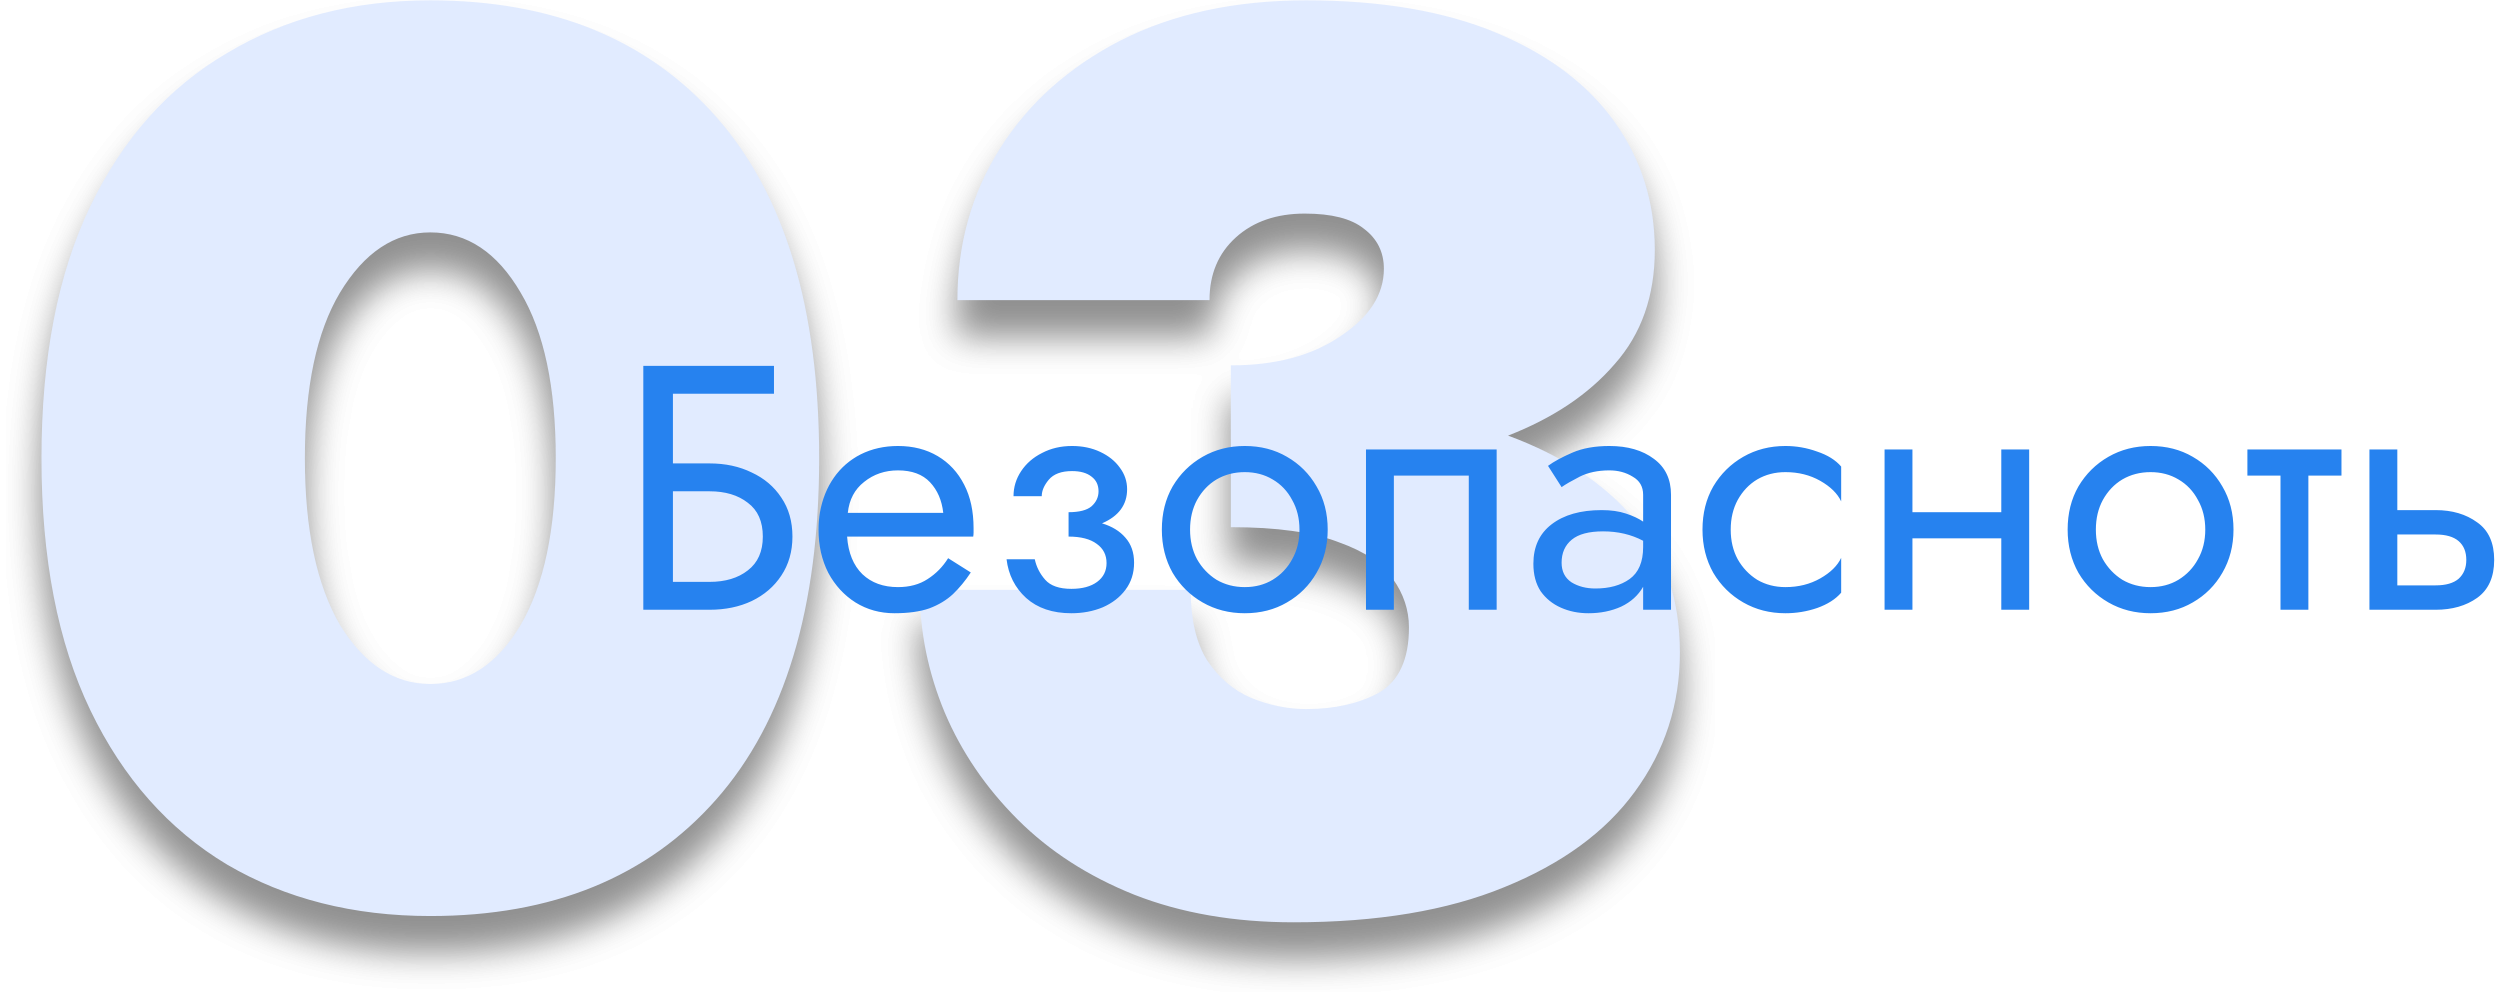
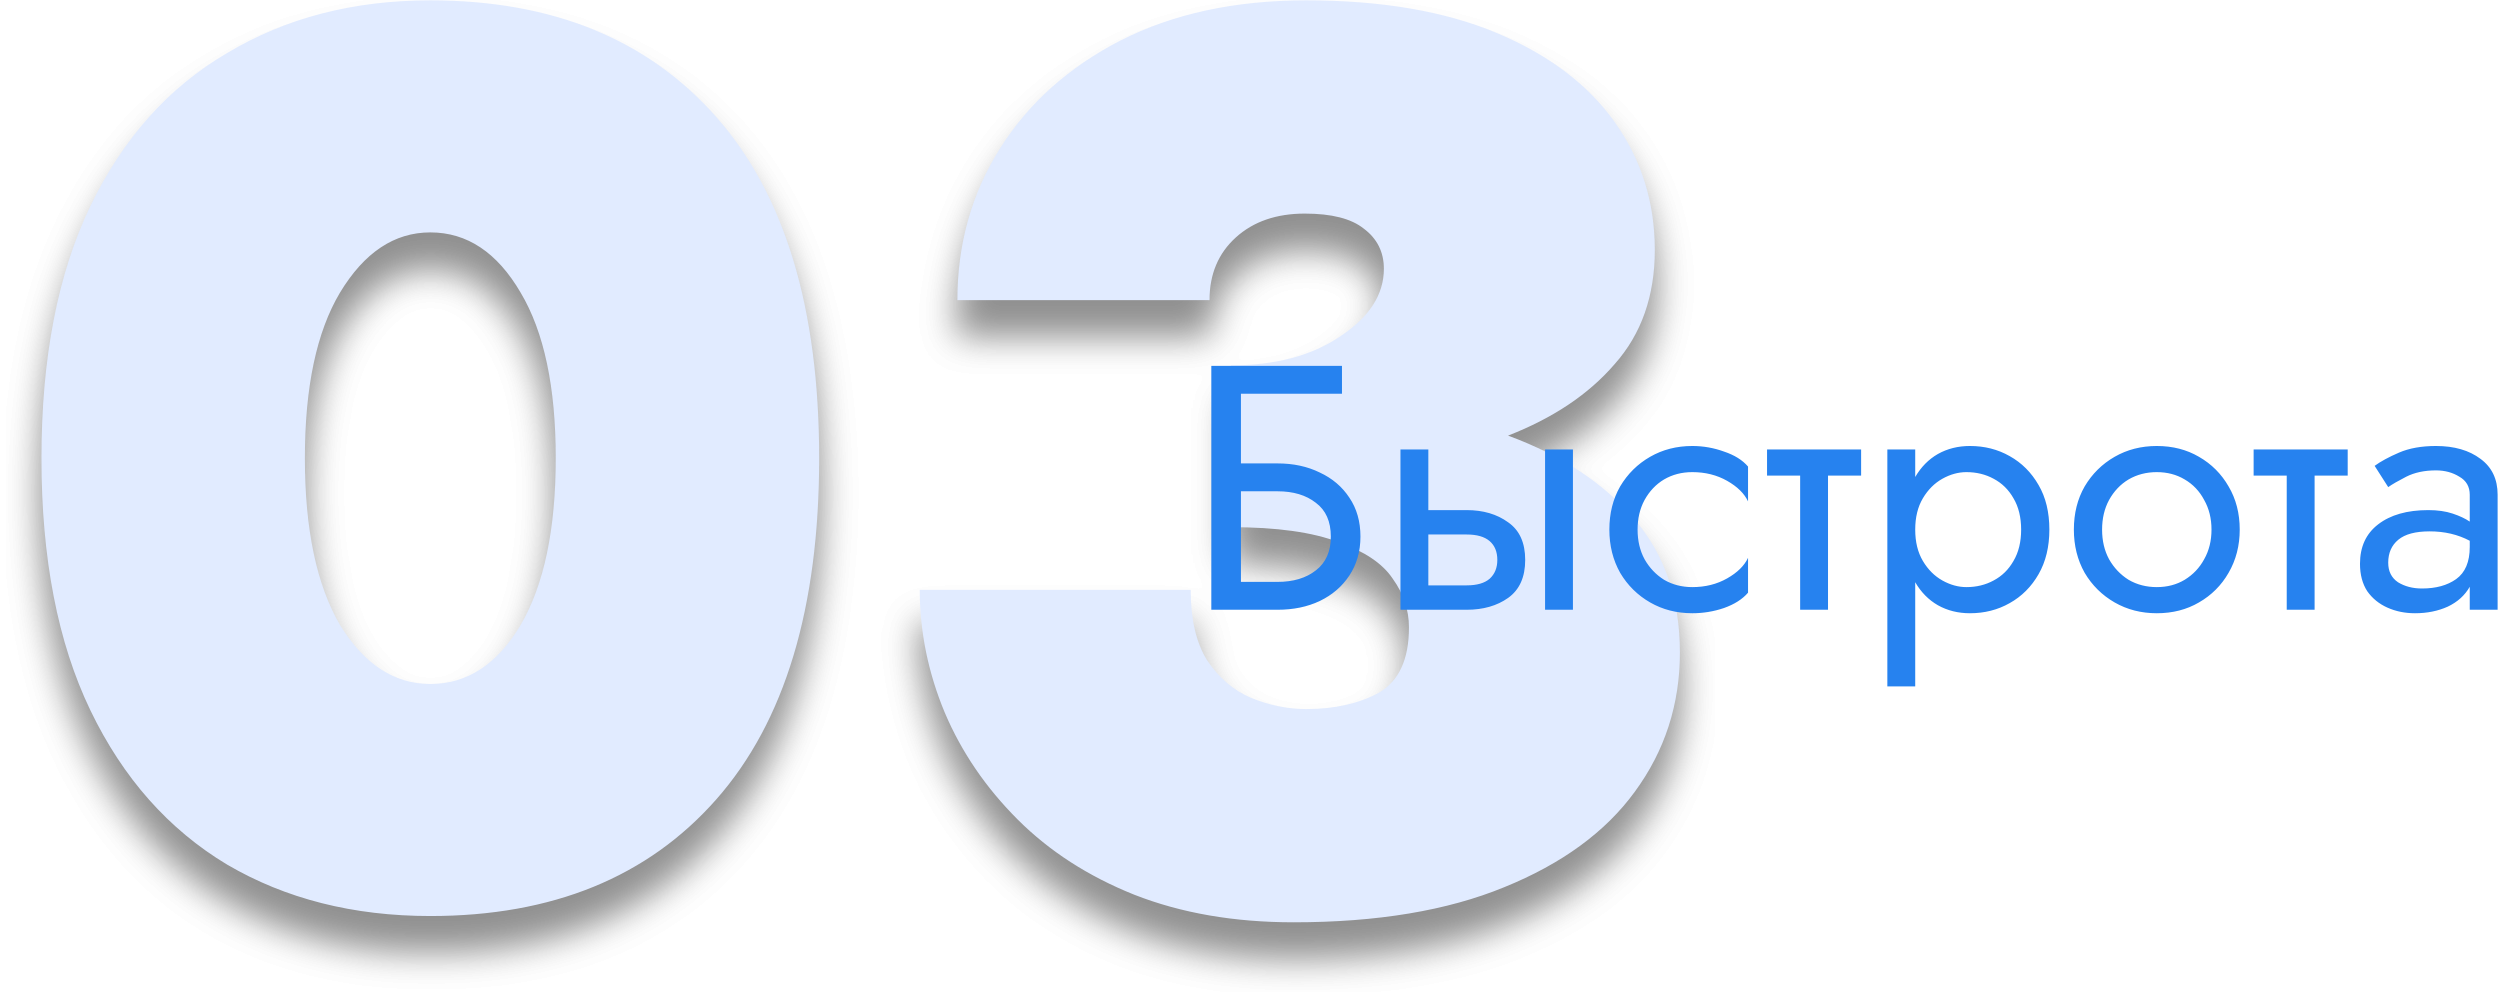
<svg xmlns="http://www.w3.org/2000/svg" width="287" height="114" viewBox="0 0 287 114" fill="none">
  <g filter="url(#filter0_dd)">
    <path d="M4.76 52.6C4.76 41.08 6.632 31.432 10.376 23.656C14.12 15.88 19.352 10.024 26.072 6.088C32.792 2.056 40.568 0.04 49.4 0.04C63.416 0.04 74.36 4.504 82.232 13.432C90.104 22.36 94.04 35.416 94.04 52.6C94.04 69.784 90.104 82.84 82.232 91.768C74.36 100.696 63.416 105.16 49.4 105.16C40.568 105.16 32.792 103.192 26.072 99.256C19.352 95.224 14.12 89.32 10.376 81.544C6.632 73.768 4.76 64.12 4.76 52.6ZM35 52.6C35 60.76 36.344 67.144 39.032 71.752C41.816 76.264 45.272 78.52 49.4 78.52C53.624 78.52 57.08 76.264 59.768 71.752C62.456 67.144 63.8 60.76 63.8 52.6C63.8 44.44 62.456 38.104 59.768 33.592C57.08 28.984 53.624 26.68 49.4 26.68C45.272 26.68 41.816 28.984 39.032 33.592C36.344 38.104 35 44.44 35 52.6ZM148.5 105.88C141.684 105.88 135.588 104.824 130.212 102.712C124.932 100.6 120.468 97.72 116.82 94.072C113.172 90.424 110.388 86.344 108.468 81.832C106.548 77.224 105.588 72.52 105.588 67.72H136.692C136.692 71.08 137.316 73.768 138.564 75.784C139.908 77.8 141.588 79.24 143.604 80.104C145.716 80.968 147.828 81.4 149.94 81.4C153.204 81.4 155.988 80.776 158.292 79.528C160.596 78.184 161.748 75.688 161.748 72.04C161.748 70.024 161.124 68.152 159.876 66.424C158.724 64.696 156.66 63.304 153.684 62.248C150.708 61.096 146.58 60.52 141.3 60.52V41.944C146.388 41.944 150.564 40.84 153.828 38.632C157.188 36.424 158.868 33.832 158.868 30.856C158.868 28.936 158.1 27.4 156.564 26.248C155.124 25.096 152.868 24.52 149.796 24.52C146.532 24.52 143.892 25.432 141.876 27.256C139.86 29.08 138.852 31.48 138.852 34.456H109.908C109.908 28.024 111.54 22.216 114.804 17.032C118.068 11.848 122.676 7.72 128.628 4.648C134.676 1.576 141.78 0.04 149.94 0.04C158.58 0.04 165.876 1.288 171.828 3.784C177.78 6.28 182.292 9.688 185.364 14.008C188.436 18.328 189.972 23.224 189.972 28.696C189.972 33.976 188.436 38.344 185.364 41.8C182.388 45.256 178.308 47.992 173.124 50.008C179.364 52.312 184.212 55.528 187.668 59.656C191.124 63.688 192.852 68.776 192.852 74.92C192.852 80.872 191.124 86.2 187.668 90.904C184.308 95.512 179.316 99.16 172.692 101.848C166.164 104.536 158.1 105.88 148.5 105.88Z" fill="#E1EBFF" />
  </g>
-   <path d="M73.852 42H88.852V45.2H77.252V53.2H81.452C83.266 53.2 84.879 53.547 86.292 54.24C87.732 54.907 88.866 55.867 89.692 57.12C90.546 58.373 90.972 59.867 90.972 61.6C90.972 63.307 90.546 64.8 89.692 66.08C88.866 67.333 87.732 68.307 86.292 69C84.879 69.667 83.266 70 81.452 70H73.852V42ZM81.452 56.4H77.252V66.8H81.452C83.266 66.8 84.732 66.36 85.852 65.48C86.999 64.6 87.572 63.307 87.572 61.6C87.572 59.867 86.999 58.573 85.852 57.72C84.732 56.84 83.266 56.4 81.452 56.4ZM111.446 65.72C110.833 66.653 110.153 67.48 109.406 68.2C108.66 68.893 107.753 69.44 106.686 69.84C105.62 70.213 104.286 70.4 102.686 70.4C101.033 70.4 99.54 69.987 98.206 69.16C96.9 68.333 95.86 67.2 95.086 65.76C94.34 64.293 93.966 62.64 93.966 60.8C93.966 60.453 93.98 60.12 94.006 59.8C94.033 59.48 94.073 59.16 94.126 58.84C94.393 57.32 94.926 55.987 95.726 54.84C96.526 53.693 97.553 52.8 98.806 52.16C100.086 51.52 101.513 51.2 103.086 51.2C104.82 51.2 106.34 51.587 107.646 52.36C108.953 53.133 109.966 54.227 110.686 55.64C111.406 57.027 111.766 58.693 111.766 60.64C111.766 60.8 111.766 60.96 111.766 61.12C111.766 61.28 111.753 61.44 111.726 61.6H97.246C97.38 63.467 97.966 64.907 99.006 65.92C100.046 66.907 101.406 67.4 103.086 67.4C104.42 67.4 105.553 67.093 106.486 66.48C107.446 65.867 108.233 65.067 108.846 64.08L111.446 65.72ZM103.086 54C101.593 54 100.3 54.44 99.206 55.32C98.113 56.173 97.486 57.36 97.326 58.88H108.286C108.126 57.44 107.62 56.267 106.766 55.36C105.913 54.453 104.686 54 103.086 54ZM122.992 70.4C120.832 70.4 119.099 69.813 117.792 68.64C116.512 67.467 115.766 65.987 115.552 64.2H118.792C118.979 65.08 119.379 65.867 119.992 66.56C120.606 67.253 121.606 67.6 122.992 67.6C124.246 67.6 125.232 67.333 125.952 66.8C126.672 66.267 127.032 65.547 127.032 64.64C127.032 63.707 126.659 62.973 125.912 62.44C125.166 61.88 124.086 61.6 122.672 61.6V58.8C123.899 58.8 124.779 58.573 125.312 58.12C125.846 57.64 126.112 57.067 126.112 56.4C126.112 55.68 125.846 55.12 125.312 54.72C124.779 54.293 124.032 54.08 123.072 54.08C121.846 54.08 120.952 54.413 120.392 55.08C119.859 55.72 119.592 56.347 119.592 56.96H116.352C116.352 55.92 116.646 54.96 117.232 54.08C117.819 53.2 118.619 52.507 119.632 52C120.646 51.467 121.792 51.2 123.072 51.2C124.272 51.2 125.352 51.427 126.312 51.88C127.272 52.333 128.019 52.933 128.552 53.68C129.112 54.427 129.392 55.253 129.392 56.16C129.392 57.947 128.432 59.253 126.512 60.08C127.659 60.427 128.552 60.973 129.192 61.72C129.859 62.467 130.192 63.427 130.192 64.6C130.192 65.8 129.859 66.84 129.192 67.72C128.552 68.573 127.686 69.24 126.592 69.72C125.499 70.173 124.299 70.4 122.992 70.4ZM133.38 60.8C133.38 58.933 133.794 57.28 134.62 55.84C135.474 54.4 136.62 53.267 138.06 52.44C139.5 51.613 141.114 51.2 142.9 51.2C144.714 51.2 146.327 51.613 147.74 52.44C149.18 53.267 150.314 54.4 151.14 55.84C151.994 57.28 152.42 58.933 152.42 60.8C152.42 62.64 151.994 64.293 151.14 65.76C150.314 67.2 149.18 68.333 147.74 69.16C146.327 69.987 144.714 70.4 142.9 70.4C141.114 70.4 139.5 69.987 138.06 69.16C136.62 68.333 135.474 67.2 134.62 65.76C133.794 64.293 133.38 62.64 133.38 60.8ZM136.62 60.8C136.62 62.08 136.887 63.213 137.42 64.2C137.98 65.187 138.727 65.973 139.66 66.56C140.62 67.12 141.7 67.4 142.9 67.4C144.1 67.4 145.167 67.12 146.1 66.56C147.06 65.973 147.807 65.187 148.34 64.2C148.9 63.213 149.18 62.08 149.18 60.8C149.18 59.52 148.9 58.387 148.34 57.4C147.807 56.387 147.06 55.6 146.1 55.04C145.167 54.48 144.1 54.2 142.9 54.2C141.7 54.2 140.62 54.48 139.66 55.04C138.727 55.6 137.98 56.387 137.42 57.4C136.887 58.387 136.62 59.52 136.62 60.8ZM171.816 51.6V70H168.616V54.6H160.016V70H156.816V51.6H171.816ZM179.272 55.92L177.712 53.48C178.405 52.973 179.339 52.467 180.512 51.96C181.685 51.453 183.099 51.2 184.752 51.2C186.859 51.2 188.565 51.693 189.872 52.68C191.179 53.64 191.832 55.013 191.832 56.8V70H188.632V67.36C188.072 68.347 187.232 69.107 186.112 69.64C184.992 70.147 183.739 70.4 182.352 70.4C181.205 70.4 180.152 70.187 179.192 69.76C178.232 69.333 177.459 68.707 176.872 67.88C176.312 67.027 176.032 65.973 176.032 64.72C176.032 62.773 176.725 61.267 178.112 60.2C179.525 59.107 181.445 58.56 183.872 58.56C184.939 58.56 185.872 58.693 186.672 58.96C187.472 59.227 188.125 59.533 188.632 59.88V56.8C188.632 55.867 188.232 55.173 187.432 54.72C186.659 54.24 185.765 54 184.752 54C183.445 54 182.312 54.24 181.352 54.72C180.419 55.2 179.725 55.6 179.272 55.92ZM179.272 64.6C179.272 65.587 179.645 66.333 180.392 66.84C181.165 67.32 182.085 67.56 183.152 67.56C184.752 67.56 186.059 67.2 187.072 66.48C188.112 65.733 188.632 64.507 188.632 62.8V62.08C187.272 61.36 185.739 61 184.032 61C182.405 61 181.205 61.32 180.432 61.96C179.659 62.6 179.272 63.48 179.272 64.6ZM198.686 60.8C198.686 62.08 198.953 63.213 199.486 64.2C200.046 65.187 200.793 65.973 201.726 66.56C202.686 67.12 203.766 67.4 204.966 67.4C206.459 67.4 207.793 67.067 208.966 66.4C210.139 65.733 210.939 64.947 211.366 64.04V68.04C210.726 68.787 209.806 69.373 208.606 69.8C207.433 70.2 206.219 70.4 204.966 70.4C203.179 70.4 201.566 69.987 200.126 69.16C198.686 68.333 197.539 67.2 196.686 65.76C195.859 64.293 195.446 62.64 195.446 60.8C195.446 58.933 195.859 57.28 196.686 55.84C197.539 54.4 198.686 53.267 200.126 52.44C201.566 51.613 203.179 51.2 204.966 51.2C206.219 51.2 207.433 51.413 208.606 51.84C209.806 52.24 210.726 52.813 211.366 53.56V57.56C210.939 56.653 210.139 55.867 208.966 55.2C207.793 54.533 206.459 54.2 204.966 54.2C203.766 54.2 202.686 54.48 201.726 55.04C200.793 55.6 200.046 56.387 199.486 57.4C198.953 58.387 198.686 59.52 198.686 60.8ZM216.348 51.6H219.548V58.8H229.748V51.6H232.948V70H229.748V61.8H219.548V70H216.348V51.6ZM237.365 60.8C237.365 58.933 237.778 57.28 238.605 55.84C239.458 54.4 240.605 53.267 242.045 52.44C243.485 51.613 245.098 51.2 246.885 51.2C248.698 51.2 250.312 51.613 251.725 52.44C253.165 53.267 254.298 54.4 255.125 55.84C255.978 57.28 256.405 58.933 256.405 60.8C256.405 62.64 255.978 64.293 255.125 65.76C254.298 67.2 253.165 68.333 251.725 69.16C250.312 69.987 248.698 70.4 246.885 70.4C245.098 70.4 243.485 69.987 242.045 69.16C240.605 68.333 239.458 67.2 238.605 65.76C237.778 64.293 237.365 62.64 237.365 60.8ZM240.605 60.8C240.605 62.08 240.872 63.213 241.405 64.2C241.965 65.187 242.712 65.973 243.645 66.56C244.605 67.12 245.685 67.4 246.885 67.4C248.085 67.4 249.152 67.12 250.085 66.56C251.045 65.973 251.792 65.187 252.325 64.2C252.885 63.213 253.165 62.08 253.165 60.8C253.165 59.52 252.885 58.387 252.325 57.4C251.792 56.387 251.045 55.6 250.085 55.04C249.152 54.48 248.085 54.2 246.885 54.2C245.685 54.2 244.605 54.48 243.645 55.04C242.712 55.6 241.965 56.387 241.405 57.4C240.872 58.387 240.605 59.52 240.605 60.8ZM258.001 51.6H268.801V54.6H265.001V70H261.801V54.6H258.001V51.6ZM272.012 51.6H275.212V58.56H279.612C281.505 58.56 283.092 59.027 284.372 59.96C285.678 60.867 286.332 62.307 286.332 64.28C286.332 66.253 285.678 67.707 284.372 68.64C283.092 69.547 281.505 70 279.612 70H272.012V51.6ZM279.612 61.36H275.212V67.2H279.612C280.785 67.2 281.665 66.947 282.252 66.44C282.838 65.907 283.132 65.187 283.132 64.28C283.132 63.347 282.838 62.627 282.252 62.12C281.665 61.613 280.785 61.36 279.612 61.36Z" fill="#2682EF" />
+   <path d="M139.059 42H154.059V45.2H142.459V53.2H146.659C148.473 53.2 150.086 53.547 151.499 54.24C152.939 54.907 154.073 55.867 154.899 57.12C155.753 58.373 156.179 59.867 156.179 61.6C156.179 63.307 155.753 64.8 154.899 66.08C154.073 67.333 152.939 68.307 151.499 69C150.086 69.667 148.473 70 146.659 70H139.059V42ZM146.659 56.4H142.459V66.8H146.659C148.473 66.8 149.939 66.36 151.059 65.48C152.206 64.6 152.779 63.307 152.779 61.6C152.779 59.867 152.206 58.573 151.059 57.72C149.939 56.84 148.473 56.4 146.659 56.4ZM177.373 51.6H180.573V70H177.373V51.6ZM160.773 51.6H163.973V58.56H168.373C170.267 58.56 171.853 59.027 173.133 59.96C174.44 60.867 175.093 62.307 175.093 64.28C175.093 66.253 174.44 67.707 173.133 68.64C171.853 69.547 170.267 70 168.373 70H160.773V51.6ZM168.373 61.36H163.973V67.2H168.373C169.547 67.2 170.427 66.947 171.013 66.44C171.6 65.907 171.893 65.187 171.893 64.28C171.893 63.347 171.6 62.627 171.013 62.12C170.427 61.613 169.547 61.36 168.373 61.36ZM187.995 60.8C187.995 62.08 188.261 63.213 188.795 64.2C189.355 65.187 190.101 65.973 191.035 66.56C191.995 67.12 193.075 67.4 194.275 67.4C195.768 67.4 197.101 67.067 198.275 66.4C199.448 65.733 200.248 64.947 200.675 64.04V68.04C200.035 68.787 199.115 69.373 197.915 69.8C196.741 70.2 195.528 70.4 194.275 70.4C192.488 70.4 190.875 69.987 189.435 69.16C187.995 68.333 186.848 67.2 185.995 65.76C185.168 64.293 184.755 62.64 184.755 60.8C184.755 58.933 185.168 57.28 185.995 55.84C186.848 54.4 187.995 53.267 189.435 52.44C190.875 51.613 192.488 51.2 194.275 51.2C195.528 51.2 196.741 51.413 197.915 51.84C199.115 52.24 200.035 52.813 200.675 53.56V57.56C200.248 56.653 199.448 55.867 198.275 55.2C197.101 54.533 195.768 54.2 194.275 54.2C193.075 54.2 191.995 54.48 191.035 55.04C190.101 55.6 189.355 56.387 188.795 57.4C188.261 58.387 187.995 59.52 187.995 60.8ZM202.856 51.6H213.656V54.6H209.856V70H206.656V54.6H202.856V51.6ZM219.867 78.8H216.667V51.6H219.867V54.76C220.534 53.613 221.401 52.733 222.467 52.12C223.561 51.507 224.787 51.2 226.147 51.2C227.827 51.2 229.347 51.587 230.707 52.36C232.094 53.133 233.201 54.24 234.027 55.68C234.854 57.093 235.267 58.8 235.267 60.8C235.267 62.773 234.854 64.48 234.027 65.92C233.201 67.36 232.094 68.467 230.707 69.24C229.347 70.013 227.827 70.4 226.147 70.4C224.787 70.4 223.561 70.093 222.467 69.48C221.401 68.867 220.534 67.987 219.867 66.84V78.8ZM232.027 60.8C232.027 59.387 231.734 58.187 231.147 57.2C230.587 56.213 229.827 55.467 228.867 54.96C227.934 54.453 226.894 54.2 225.747 54.2C224.814 54.2 223.894 54.453 222.987 54.96C222.081 55.467 221.334 56.213 220.747 57.2C220.161 58.187 219.867 59.387 219.867 60.8C219.867 62.213 220.161 63.413 220.747 64.4C221.334 65.387 222.081 66.133 222.987 66.64C223.894 67.147 224.814 67.4 225.747 67.4C226.894 67.4 227.934 67.147 228.867 66.64C229.827 66.133 230.587 65.387 231.147 64.4C231.734 63.413 232.027 62.213 232.027 60.8ZM238.08 60.8C238.08 58.933 238.493 57.28 239.32 55.84C240.173 54.4 241.32 53.267 242.76 52.44C244.2 51.613 245.813 51.2 247.6 51.2C249.413 51.2 251.026 51.613 252.44 52.44C253.88 53.267 255.013 54.4 255.84 55.84C256.693 57.28 257.12 58.933 257.12 60.8C257.12 62.64 256.693 64.293 255.84 65.76C255.013 67.2 253.88 68.333 252.44 69.16C251.026 69.987 249.413 70.4 247.6 70.4C245.813 70.4 244.2 69.987 242.76 69.16C241.32 68.333 240.173 67.2 239.32 65.76C238.493 64.293 238.08 62.64 238.08 60.8ZM241.32 60.8C241.32 62.08 241.586 63.213 242.12 64.2C242.68 65.187 243.426 65.973 244.36 66.56C245.32 67.12 246.4 67.4 247.6 67.4C248.8 67.4 249.866 67.12 250.8 66.56C251.76 65.973 252.506 65.187 253.04 64.2C253.6 63.213 253.88 62.08 253.88 60.8C253.88 59.52 253.6 58.387 253.04 57.4C252.506 56.387 251.76 55.6 250.8 55.04C249.866 54.48 248.8 54.2 247.6 54.2C246.4 54.2 245.32 54.48 244.36 55.04C243.426 55.6 242.68 56.387 242.12 57.4C241.586 58.387 241.32 59.52 241.32 60.8ZM258.716 51.6H269.516V54.6H265.716V70H262.516V54.6H258.716V51.6ZM274.167 55.92L272.607 53.48C273.3 52.973 274.233 52.467 275.407 51.96C276.58 51.453 277.993 51.2 279.647 51.2C281.753 51.2 283.46 51.693 284.767 52.68C286.073 53.64 286.727 55.013 286.727 56.8V70H283.527V67.36C282.967 68.347 282.127 69.107 281.007 69.64C279.887 70.147 278.633 70.4 277.247 70.4C276.1 70.4 275.047 70.187 274.087 69.76C273.127 69.333 272.353 68.707 271.767 67.88C271.207 67.027 270.927 65.973 270.927 64.72C270.927 62.773 271.62 61.267 273.007 60.2C274.42 59.107 276.34 58.56 278.767 58.56C279.833 58.56 280.767 58.693 281.567 58.96C282.367 59.227 283.02 59.533 283.527 59.88V56.8C283.527 55.867 283.127 55.173 282.327 54.72C281.553 54.24 280.66 54 279.647 54C278.34 54 277.207 54.24 276.247 54.72C275.313 55.2 274.62 55.6 274.167 55.92ZM274.167 64.6C274.167 65.587 274.54 66.333 275.287 66.84C276.06 67.32 276.98 67.56 278.047 67.56C279.647 67.56 280.953 67.2 281.967 66.48C283.007 65.733 283.527 64.507 283.527 62.8V62.08C282.167 61.36 280.633 61 278.927 61C277.3 61 276.1 61.32 275.327 61.96C274.553 62.6 274.167 63.48 274.167 64.6Z" fill="#2682EF" />
  <defs>
    <filter id="filter0_dd" x="0.76" y="0.04" width="196.092" height="113.84" filterUnits="userSpaceOnUse" color-interpolation-filters="sRGB">
      <feFlood flood-opacity="0" result="BackgroundImageFix" />
      <feColorMatrix in="SourceAlpha" type="matrix" values="0 0 0 0 0 0 0 0 0 0 0 0 0 0 0 0 0 0 127 0" />
      <feOffset dy="4" />
      <feGaussianBlur stdDeviation="2" />
      <feColorMatrix type="matrix" values="0 0 0 0 0 0 0 0 0 0 0 0 0 0 0 0 0 0 0.25 0" />
      <feBlend mode="normal" in2="BackgroundImageFix" result="effect1_dropShadow" />
      <feColorMatrix in="SourceAlpha" type="matrix" values="0 0 0 0 0 0 0 0 0 0 0 0 0 0 0 0 0 0 127 0" />
      <feOffset dy="4" />
      <feGaussianBlur stdDeviation="2" />
      <feColorMatrix type="matrix" values="0 0 0 0 0 0 0 0 0 0 0 0 0 0 0 0 0 0 0.25 0" />
      <feBlend mode="normal" in2="effect1_dropShadow" result="effect2_dropShadow" />
      <feBlend mode="normal" in="SourceGraphic" in2="effect2_dropShadow" result="shape" />
    </filter>
  </defs>
</svg>
